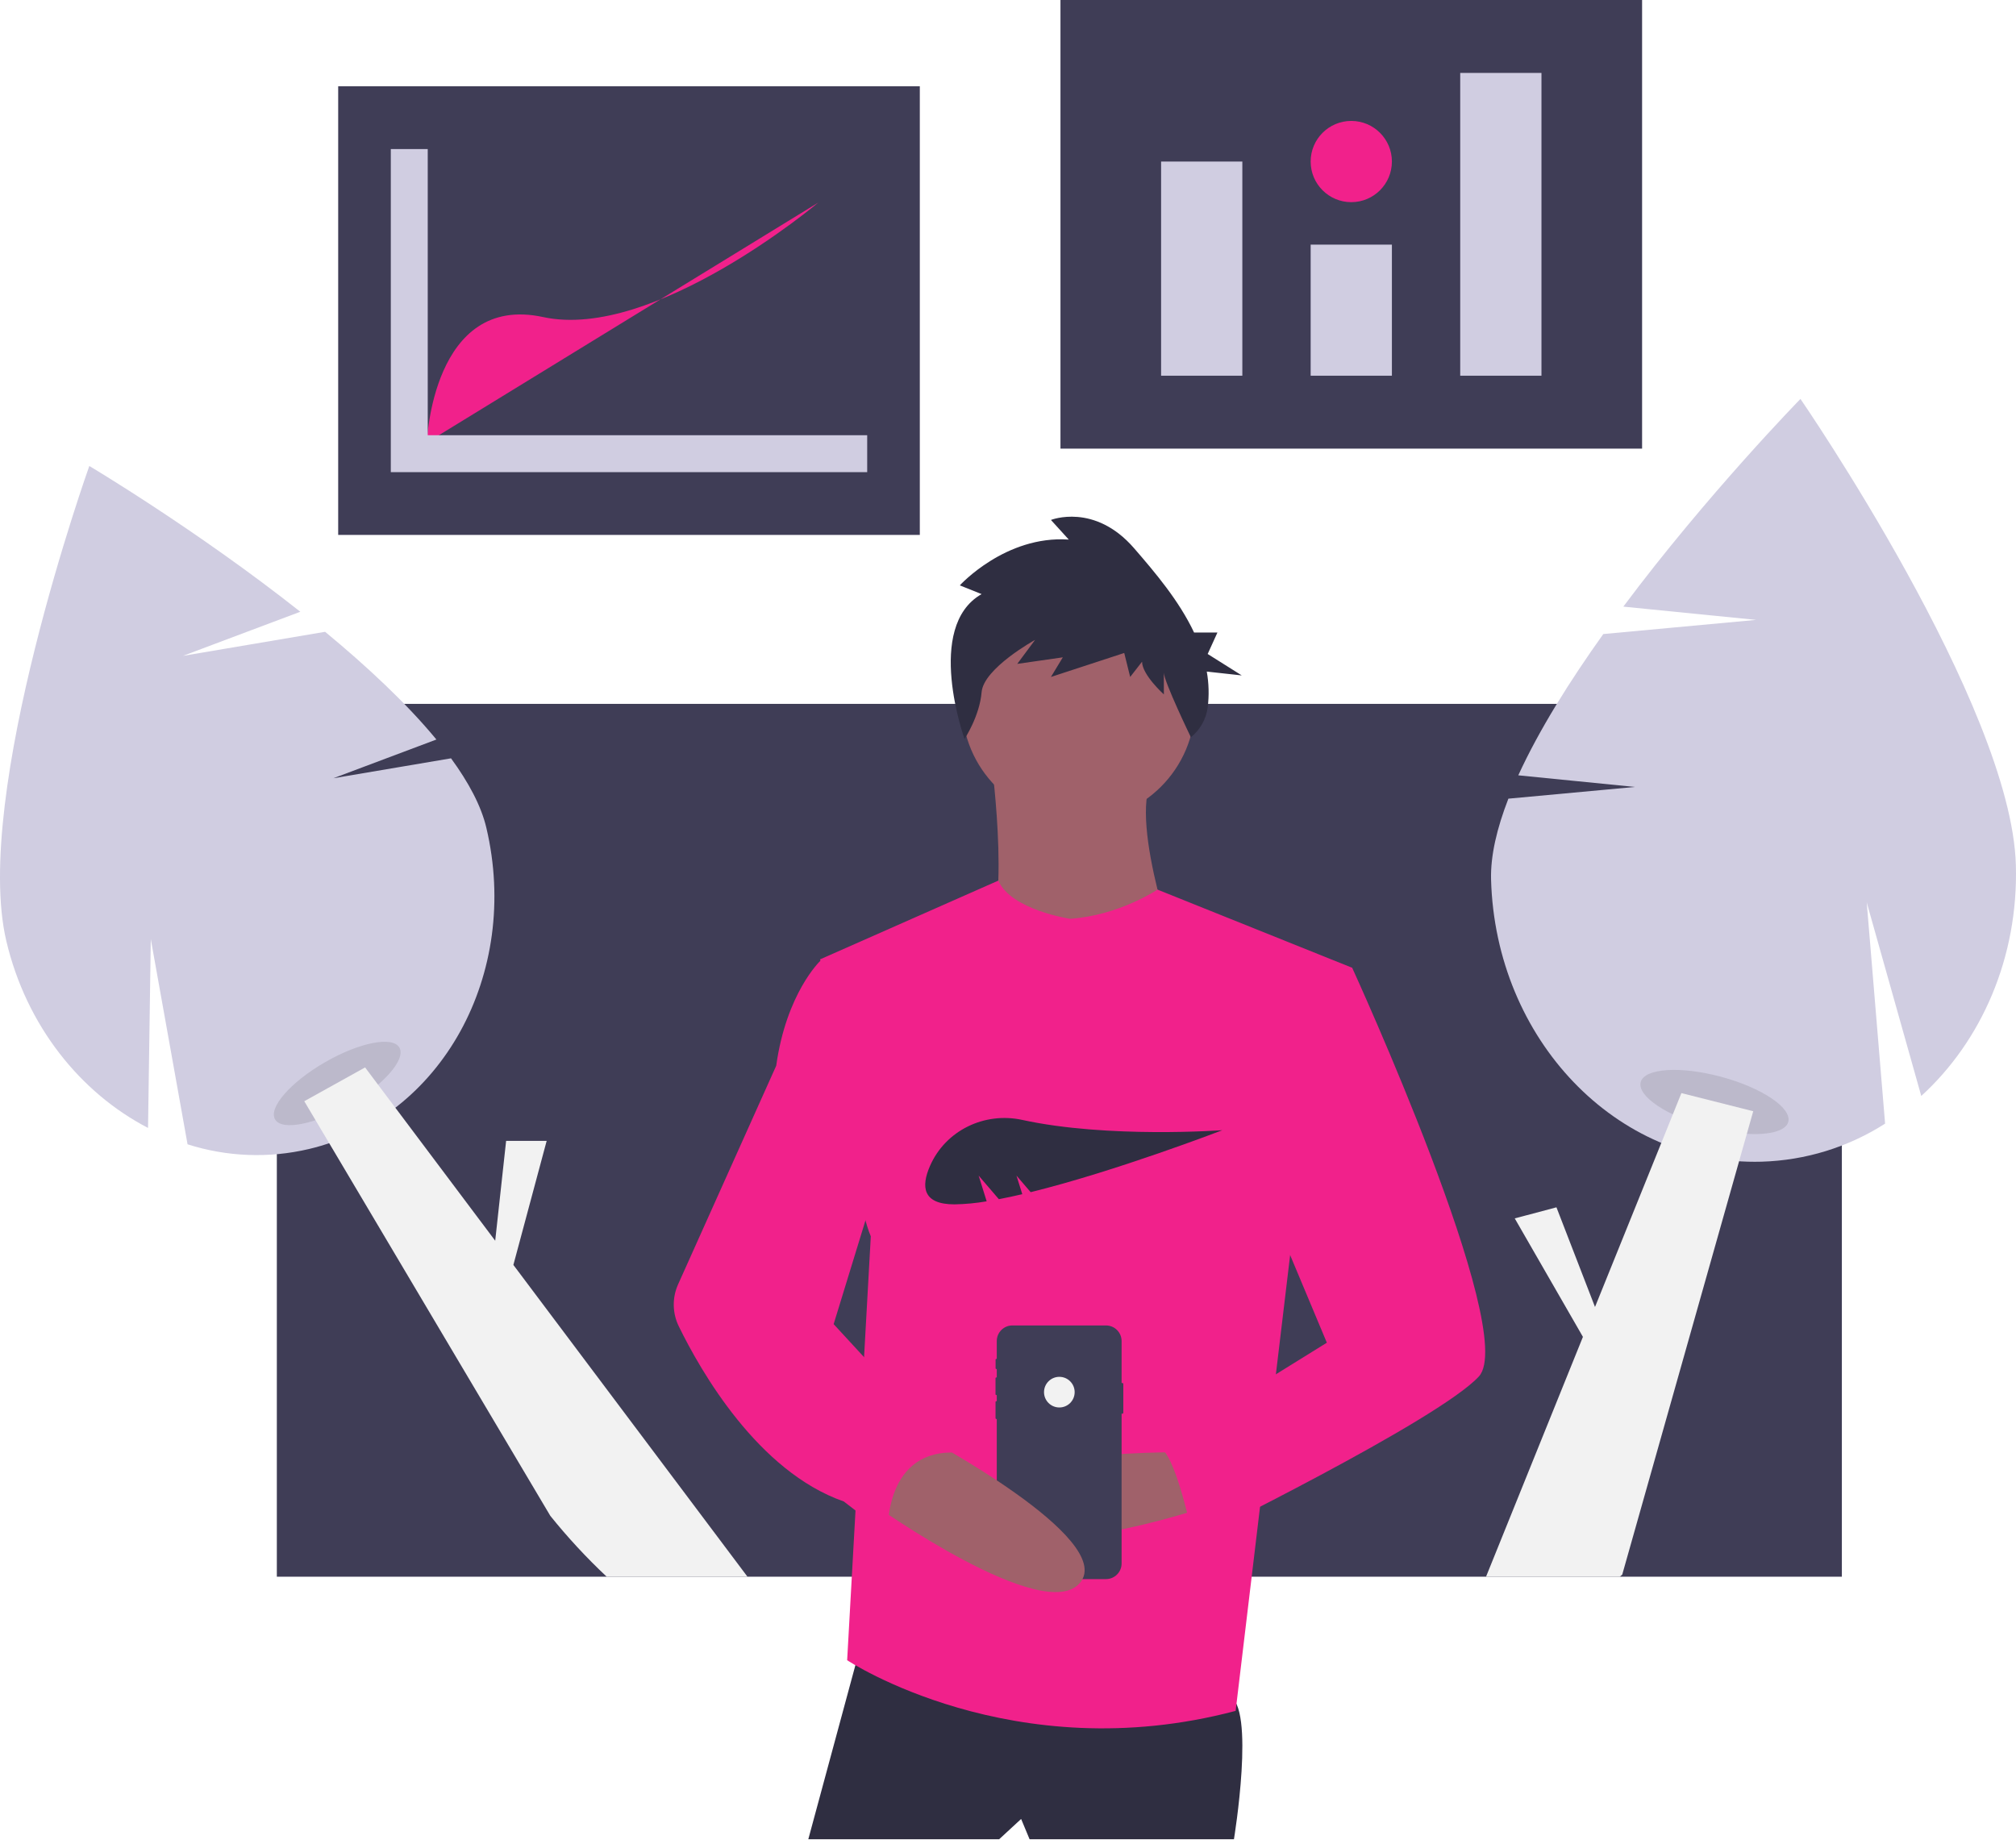
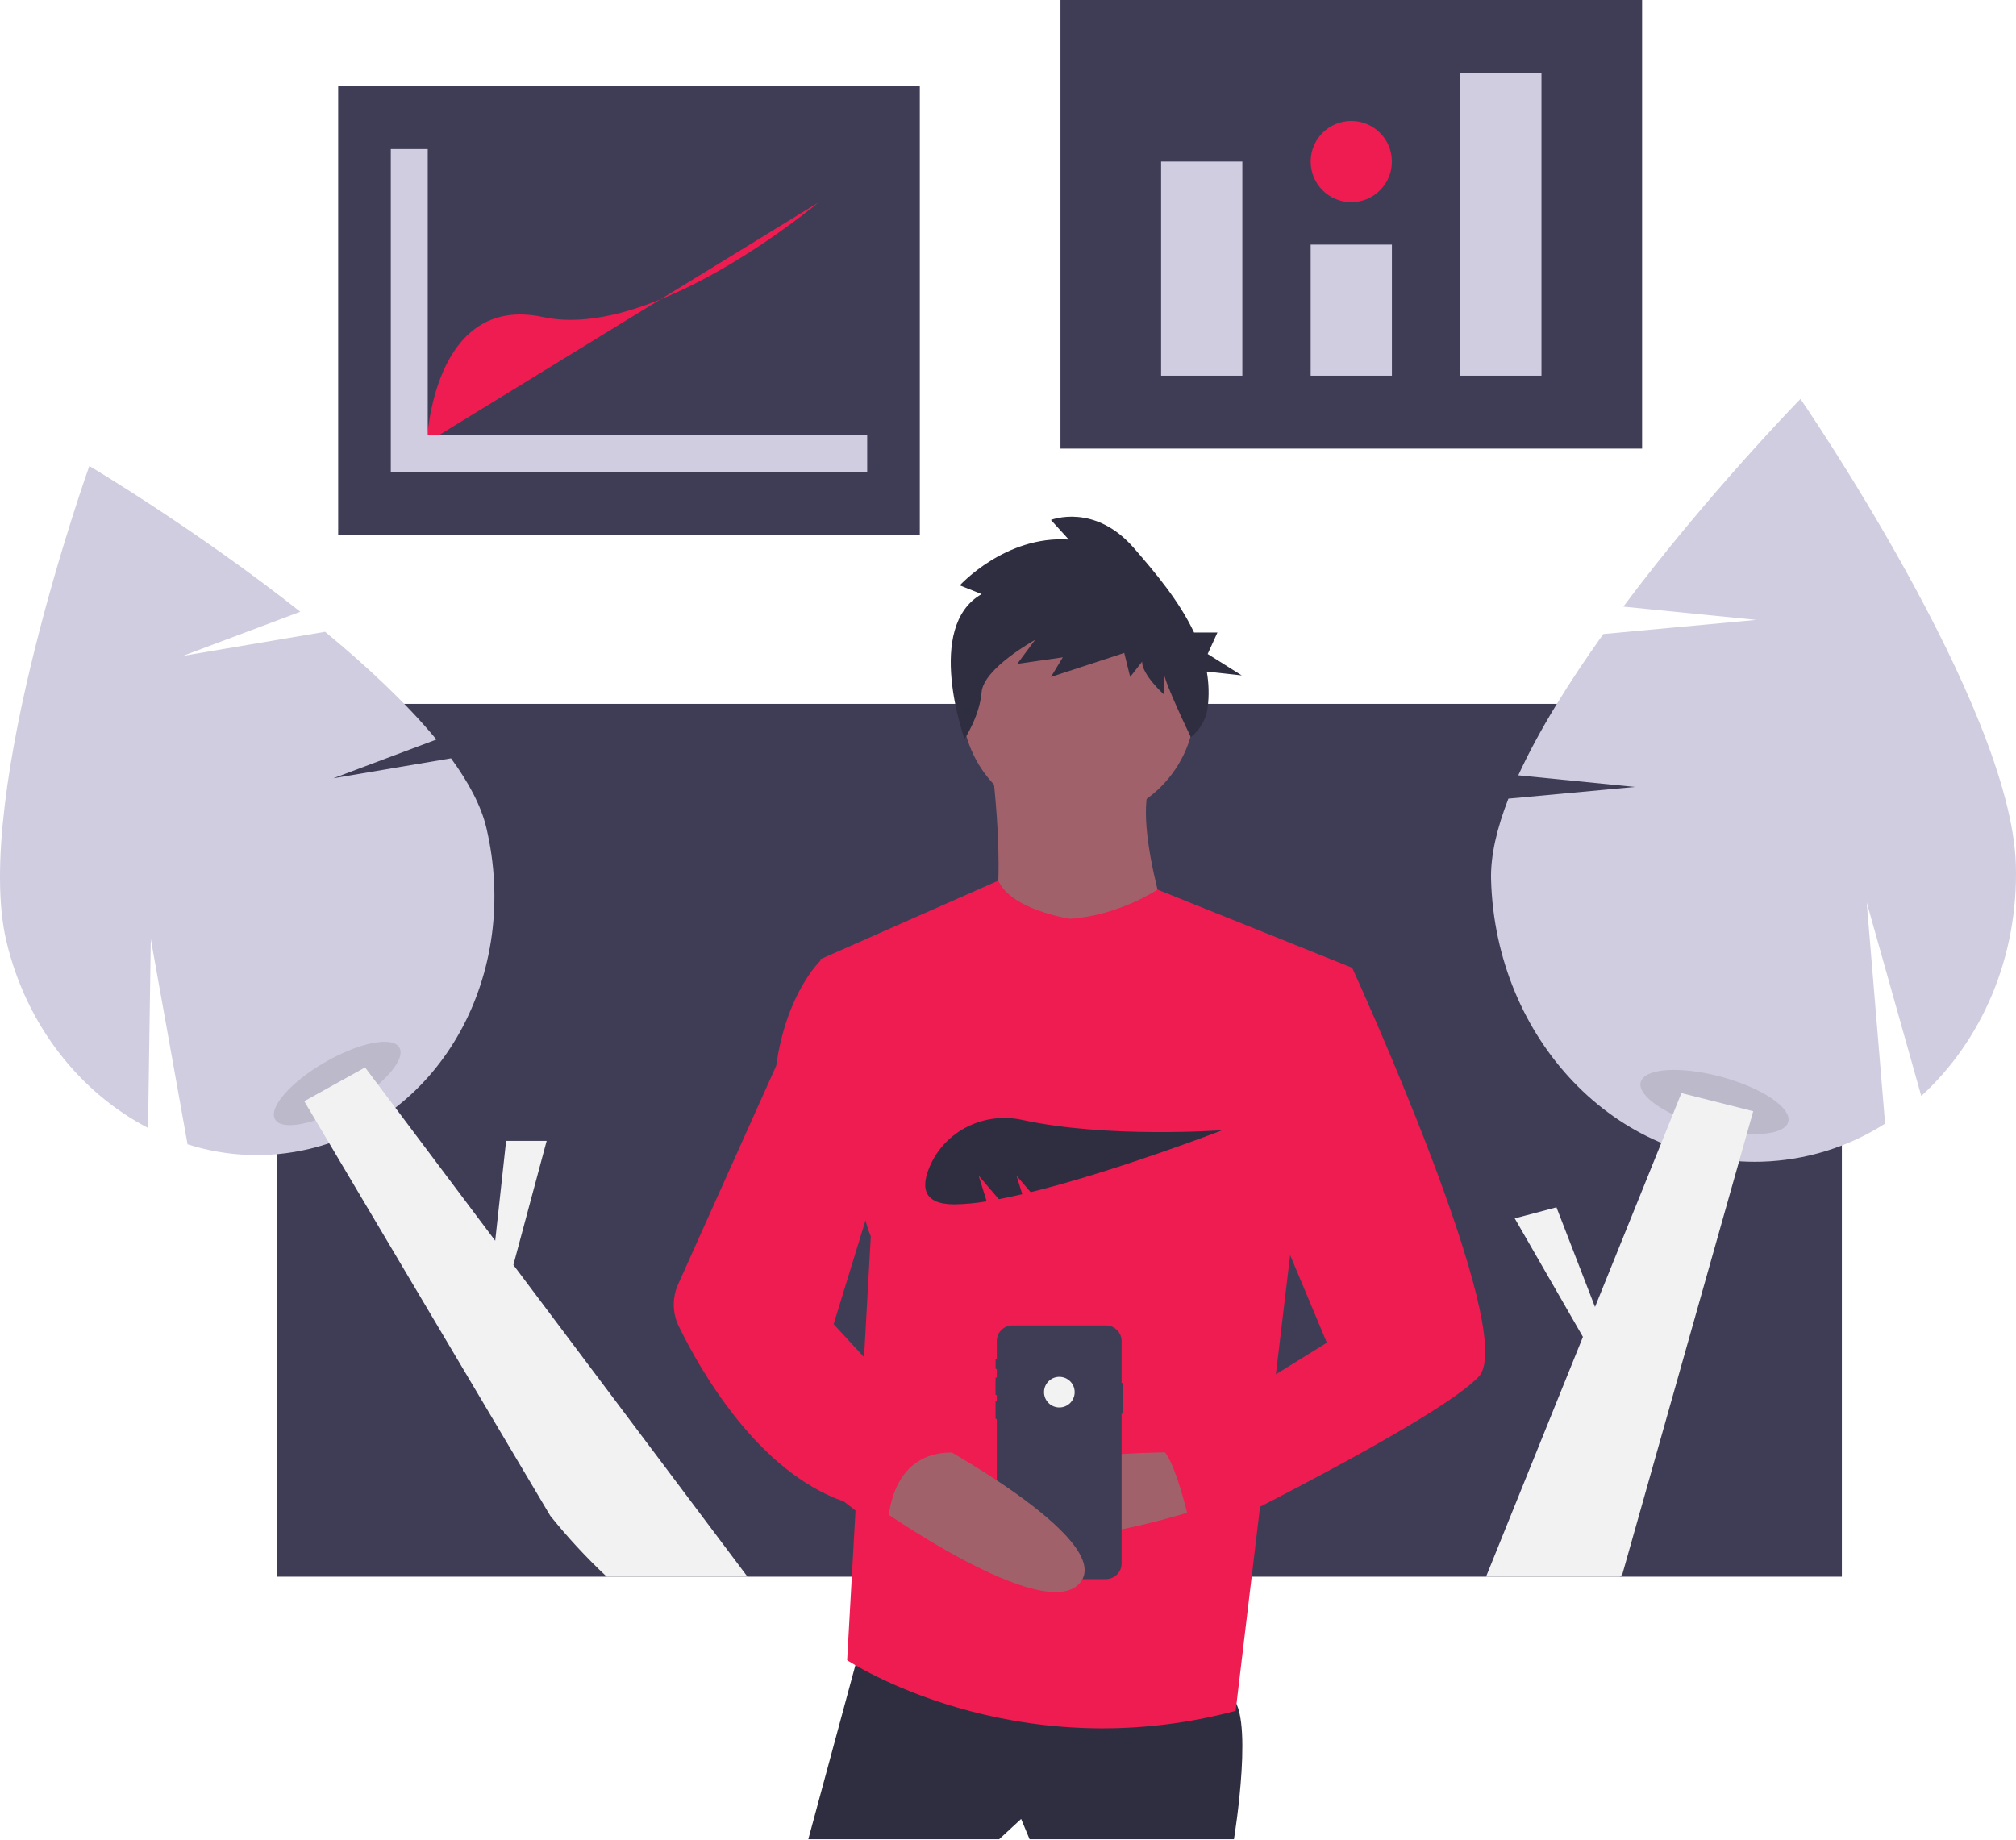
<svg xmlns="http://www.w3.org/2000/svg" id="b25ce53c-8007-4f89-bc74-8ca6ee2e35ce" data-name="Layer 1" width="903" height="823.914" viewBox="0 0 903 823.914">
  <rect x="124" y="315.313" width="701" height="391" fill="#3f3d56" />
  <path d="M297.819,386.67l46.153-17.347c-13.358-16.208-31.113-32.765-49.852-48.256l-63.673,10.78,52.565-19.757c-46.356-36.66-94.506-65.301-94.506-65.301s-52.63,147.377-37.16,212.845c8.973,37.973,33.153,67.946,63.464,83.689l1.233-84.596,16.465,91.929a101.957,101.957,0,0,0,54.345,2.116c59.368-14.029,94.955-78.474,79.485-143.942-2.317-9.807-7.942-20.312-15.812-31.086Z" transform="translate(-148.5 -38.04309)" fill="#d0cde1" />
  <ellipse cx="299.544" cy="523.4" rx="32.153" ry="10.97" transform="translate(-370.0689 181.8514) rotate(-30)" opacity="0.1" style="isolation:isolate" />
  <path d="M483.31,744.356H420.25a265.894,265.894,0,0,1-25.25-27.26l-43.96-74.08-55.08-92.85-6.13-10.32-5.04-8.5,27.24-15.13,5.79,7.72,1.13,1.5,6.64,8.84,44.72,59.57,4.89-44.72h18.16l-14.91,55.56Z" transform="translate(-148.5 -38.04309)" fill="#f2f2f2" />
  <path d="M880.794,390.57l-52.226-5.212c9.305-20.33,23.038-42.222,38.075-63.286l68.451-6.339-59.482-5.936c37.652-50.401,79.345-93.044,79.345-93.044s94.481,137.202,96.487,208.783c1.163,41.519-15.507,78.971-42.379,103.463L984.64,442.314l8.225,99.075a108.533,108.533,0,0,1-55.326,17.052C872.627,560.26,818.379,503.705,816.374,432.124c-.3-10.722,2.61-23.069,7.757-36.306Z" transform="translate(-148.5 -38.04309)" fill="#d0cde1" />
  <ellipse cx="916.445" cy="531.699" rx="11.678" ry="34.227" transform="translate(15.86718 1239.949) rotate(-74.90007)" opacity="0.1" style="isolation:isolate" />
  <path d="M933.8,535.826l-.31,1.11-2.55,9.03-3.48,12.29v.01l-31.25,110.57-21.08,74.57c-.36.32-.72.63-1.09.95H814.12l43.4-107.44-30.54-53.07,18.68-4.97,17.27,44.65,29.7-73.5.01-.01,4.4-10.91.75-1.86,3.84-9.53,31.17,7.87Z" transform="translate(-148.5 -38.04309)" fill="#f2f2f2" />
  <path d="M535.521,769.658l-24.966,92.299H596.045l9.835-9.079,3.783,9.079h91.543s9.835-59.768-2.27-64.307S535.521,769.658,535.521,769.658Z" transform="translate(-148.5 -38.04309)" fill="#2f2e41" />
  <circle cx="483.103" cy="315.512" r="52.202" fill="#a0616a" />
  <path d="M592.641,379.656s9.835,74.142-5.296,82.464,90.03,9.079,90.03,9.079-23.453-64.307-12.861-83.977Z" transform="translate(-148.5 -38.04309)" fill="#a0616a" />
-   <path d="M627.82,449.637s-26.486-3.956-32.157-17.109L515.851,467.794s14.374,105.161,22.697,124.074L527.955,781.763s74.142,49.176,174.007,22.697l24.966-208.808,27.236-124.074-87.2-35.022S649.76,448.124,627.82,449.637Z" transform="translate(-148.5 -38.04309)" fill="#f1218b" />
+   <path d="M627.82,449.637s-26.486-3.956-32.157-17.109L515.851,467.794s14.374,105.161,22.697,124.074L527.955,781.763s74.142,49.176,174.007,22.697l24.966-208.808,27.236-124.074-87.2-35.022S649.76,448.124,627.82,449.637Z" transform="translate(-148.5 -38.04309)" fill="#ee1c50" />
  <path d="M683.048,688.707s-96.082-3.026-89.273,25.723,95.325-1.513,95.325-1.513Z" transform="translate(-148.5 -38.04309)" fill="#a0616a" />
  <path d="M588.176,304.177l-9.761-3.908s20.408-22.468,48.803-20.515l-7.986-8.792s19.521-7.815,37.267,12.699c9.329,10.784,20.123,23.46,26.851,37.739h10.453l-4.363,9.606,15.269,9.606L689.037,338.888a53.68,53.68,0,0,1,.425,15.933,20.615,20.615,0,0,1-7.549,13.486h0S669.809,343.252,669.809,339.344v9.769s-9.761-8.792-9.761-14.653l-5.324,6.838-2.662-10.746-32.831,10.746,5.324-8.792-20.408,2.931,7.986-10.746s-23.07,12.699-23.958,23.445c-.887,10.746-7.64,20.928-7.64,20.928S562.444,318.83,588.176,304.177Z" transform="translate(-148.5 -38.04309)" fill="#2f2e41" />
  <path d="M651.652,658.022v12.877a.45.45,0,0,1-.449.449H650.883v67.082a7,7,0,0,1-6.999,6.999H601.968a6.998,6.998,0,0,1-6.997-6.999V673.701H594.739a.317.317,0,0,1-.318-.316v-7.329a.318.318,0,0,1,.318-.318h.232v-2.76h-.233a.333.333,0,0,1-.331-.333V655.416a.332.332,0,0,1,.331-.331h.233v-3.768h-.237a.294.294,0,0,1-.294-.293v-3.946a.295.295,0,0,1,.294-.296h.237V638.794a6.998,6.998,0,0,1,6.997-6.997h41.916A6.999,6.999,0,0,1,650.883,638.794v18.779h.32A.45.45,0,0,1,651.652,658.022Z" transform="translate(-148.5 -38.04309)" fill="#3f3d56" />
  <circle cx="474.496" cy="623.636" r="6.862" fill="#f2f2f2" />
-   <path d="M730.711,471.577H754.164s74.899,163.415,56.741,183.085-127.857,73.385-127.857,73.385-8.322-41.61-15.888-41.61L742.816,639.531l-37.071-88.516Z" transform="translate(-148.5 -38.04309)" fill="#f1218b" />
+   <path d="M730.711,471.577H754.164s74.899,163.415,56.741,183.085-127.857,73.385-127.857,73.385-8.322-41.61-15.888-41.61L742.816,639.531l-37.071-88.516Z" transform="translate(-148.5 -38.04309)" fill="#ee1c50" />
  <path d="M562.757,681.898s85.49,45.393,69.603,65.063-92.299-34.801-92.299-34.801Z" transform="translate(-148.5 -38.04309)" fill="#a0616a" />
-   <path d="M526.442,468.551H515.851s-15.131,14.374-19.67,46.906l-43.953,97.941a22.135,22.135,0,0,0,.308,18.78c9.754,19.978,35.428,65.06,73.906,78.469l19.67,15.131s-2.27-37.071,28.749-37.071L521.903,631.209,542.33,564.633Z" transform="translate(-148.5 -38.04309)" fill="#f1218b" />
+   <path d="M526.442,468.551H515.851s-15.131,14.374-19.67,46.906l-43.953,97.941a22.135,22.135,0,0,0,.308,18.78c9.754,19.978,35.428,65.06,73.906,78.469l19.67,15.131s-2.27-37.071,28.749-37.071L521.903,631.209,542.33,564.633Z" transform="translate(-148.5 -38.04309)" fill="#ee1c50" />
  <rect x="475" width="260.521" height="200.973" fill="#3f3d56" />
  <rect x="520.074" y="72.367" width="36.39" height="95.938" fill="#d0cde1" />
  <rect x="587.065" y="109.584" width="36.39" height="58.721" fill="#d0cde1" />
  <rect x="654.057" y="32.669" width="36.39" height="135.636" fill="#d0cde1" />
-   <circle cx="605.261" cy="72.367" r="18.195" fill="#f1218b" />
+   <circle cx="605.261" cy="72.367" r="18.195" fill="#ee1c50" />
  <rect x="151.479" y="38.652" width="260.521" height="200.973" fill="#3f3d56" />
-   <path d="M339.677,236.316s2.481-66.991,52.104-56.239,123.231-51.277,123.231-51.277" transform="translate(-148.5 -38.04309)" fill="#f1218b" />
+   <path d="M339.677,236.316s2.481-66.991,52.104-56.239,123.231-51.277,123.231-51.277" transform="translate(-148.5 -38.04309)" fill="#ee1c50" />
  <polygon points="191.591 194.965 191.591 66.772 175.05 66.772 175.05 194.965 175.05 210.678 175.05 211.506 388.429 211.506 388.429 194.965 191.591 194.965" fill="#d0cde1" />
  <path d="M586.848,564.675l9.054,10.564c3.364-.641,6.877-1.395,10.495-2.242l-2.601-8.322,6.359,7.419C648.488,562.665,696,544.336,696,544.336s-51.294,3.761-89.593-4.606c-16.945-3.702-34.38,4.698-41.334,20.588-4.042,9.236-3.407,17.238,10.928,17.238a94.681,94.681,0,0,0,14.448-1.359Z" transform="translate(-148.5 -38.04309)" fill="#2f2e41" />
</svg>
